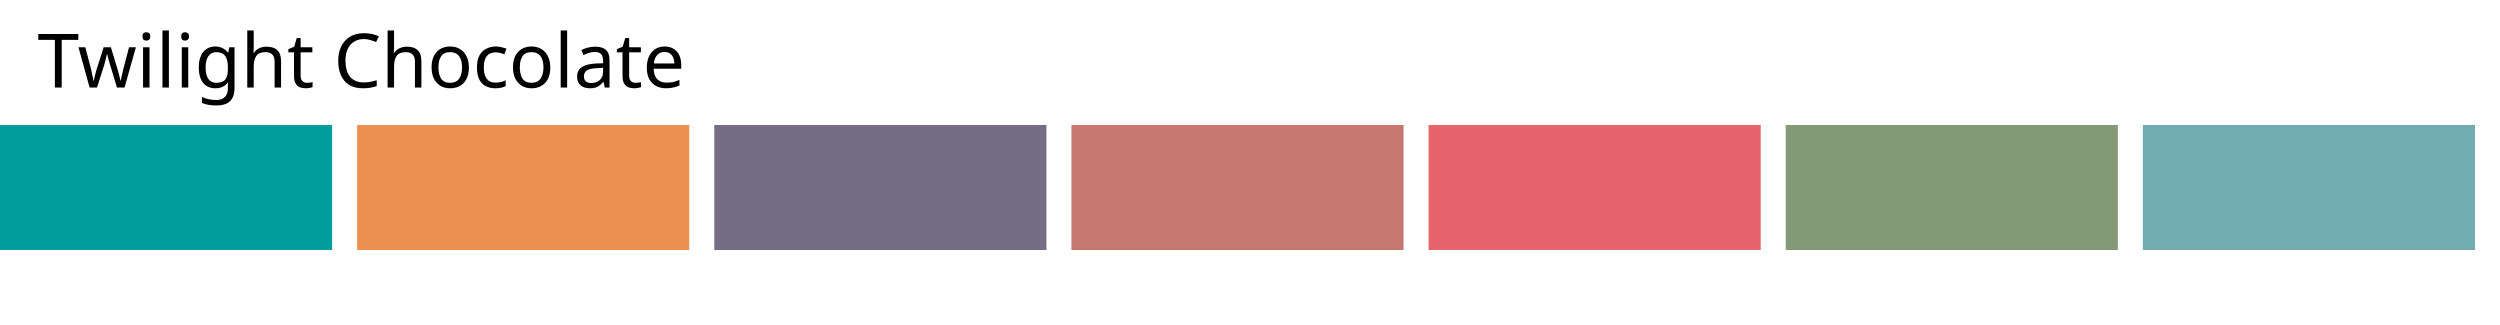
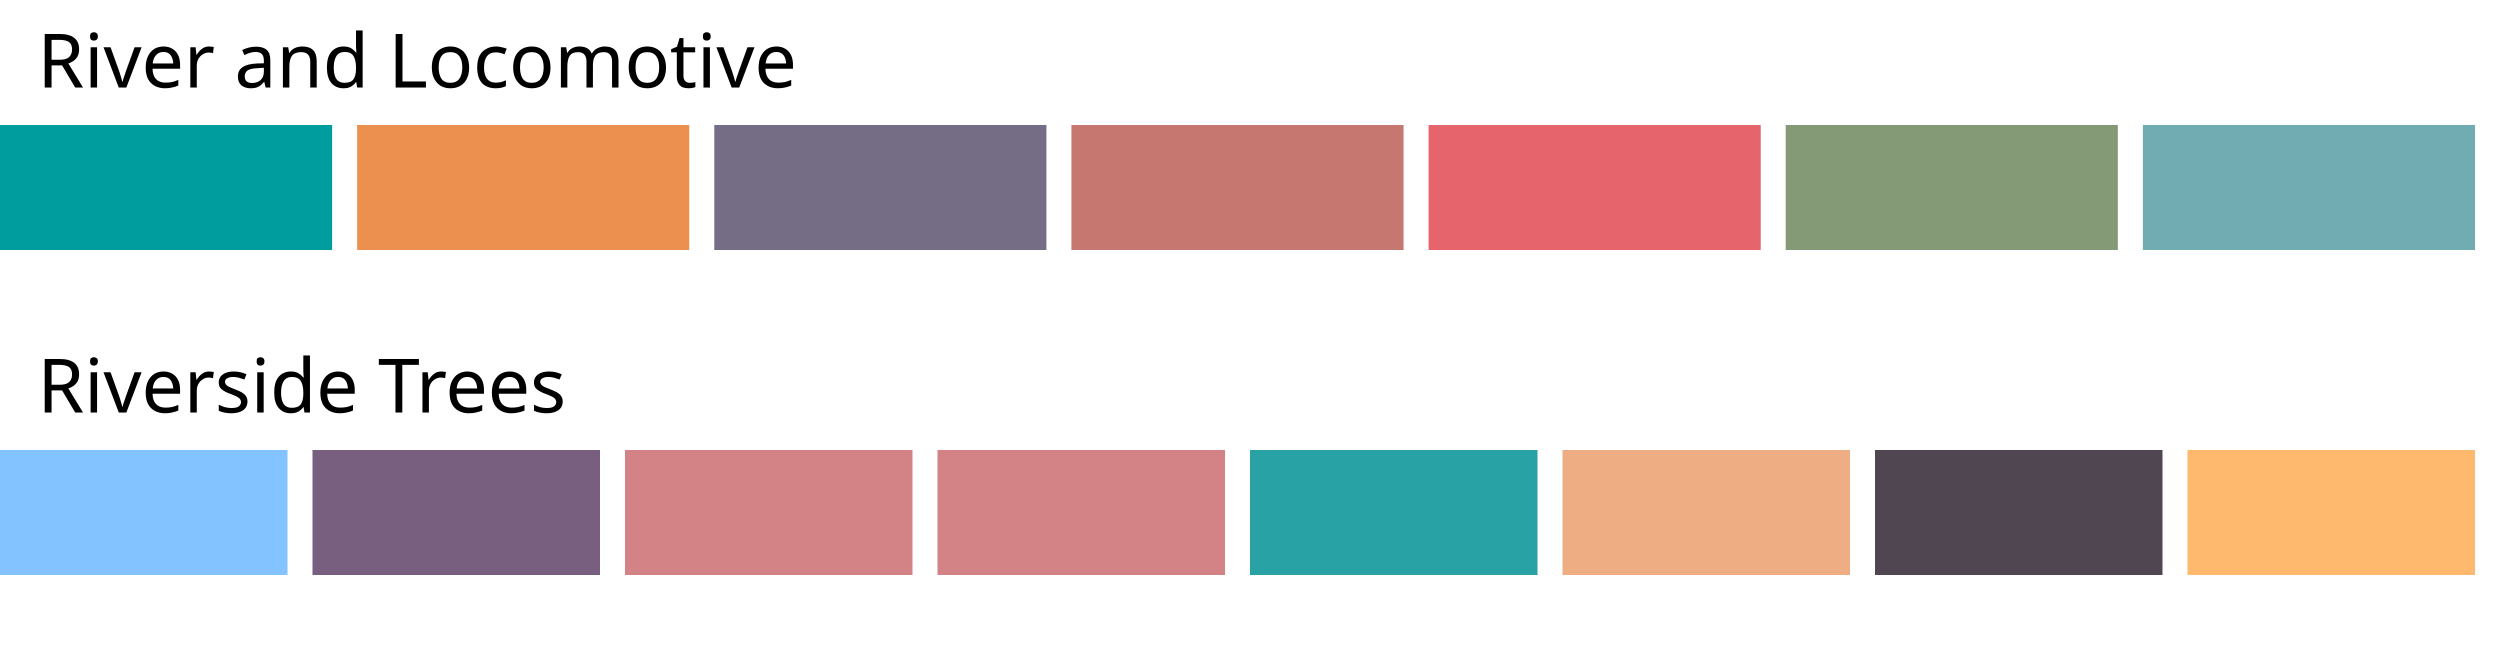
- <svg xmlns="http://www.w3.org/2000/svg" viewBox="0 0 200 26">
+ <svg xmlns="http://www.w3.org/2000/svg" viewBox="0 0 200 52">
  <style>
        text {
  font-family: sans-serif;
  font-weight: 400;
  font-style: normal;
}
        text {
          font-size: 6px;
        }
      </style>
-   <text y="7" x="3">Twilight Chocolate</text>
+   <text y="7" x="3">River and Locomotive</text>
  <rect width="26.571" height="10" y="10" x="0" fill="#009d9e" />
  <rect width="26.571" height="10" y="10" x="28.571" fill="#eb904f" />
  <rect width="26.571" height="10" y="10" x="57.143" fill="#746d85" />
  <rect width="26.571" height="10" y="10" x="85.714" fill="#c67770" />
  <rect width="26.571" height="10" y="10" x="114.286" fill="#e6646b" />
  <rect width="26.571" height="10" y="10" x="142.857" fill="#849a76" />
  <rect width="26.571" height="10" y="10" x="171.429" fill="#70acb1" />
+   <text y="33" x="3">Riverside Trees</text>
+   <rect width="23" height="10" y="36" x="0" fill="#83c3ff" />
+   <rect width="23" height="10" y="36" x="25" fill="#785f80" />
+   <rect width="23" height="10" y="36" x="50" fill="#d38385" />
+   <rect width="23" height="10" y="36" x="75" fill="#d38385" />
+   <rect width="23" height="10" y="36" x="100" fill="#28a2a5" />
+   <rect width="23" height="10" y="36" x="125" fill="#eead83" />
+   <rect width="23" height="10" y="36" x="150" fill="#504651" />
+   <rect width="23" height="10" y="36" x="175" fill="#feb96e" />
</svg>
